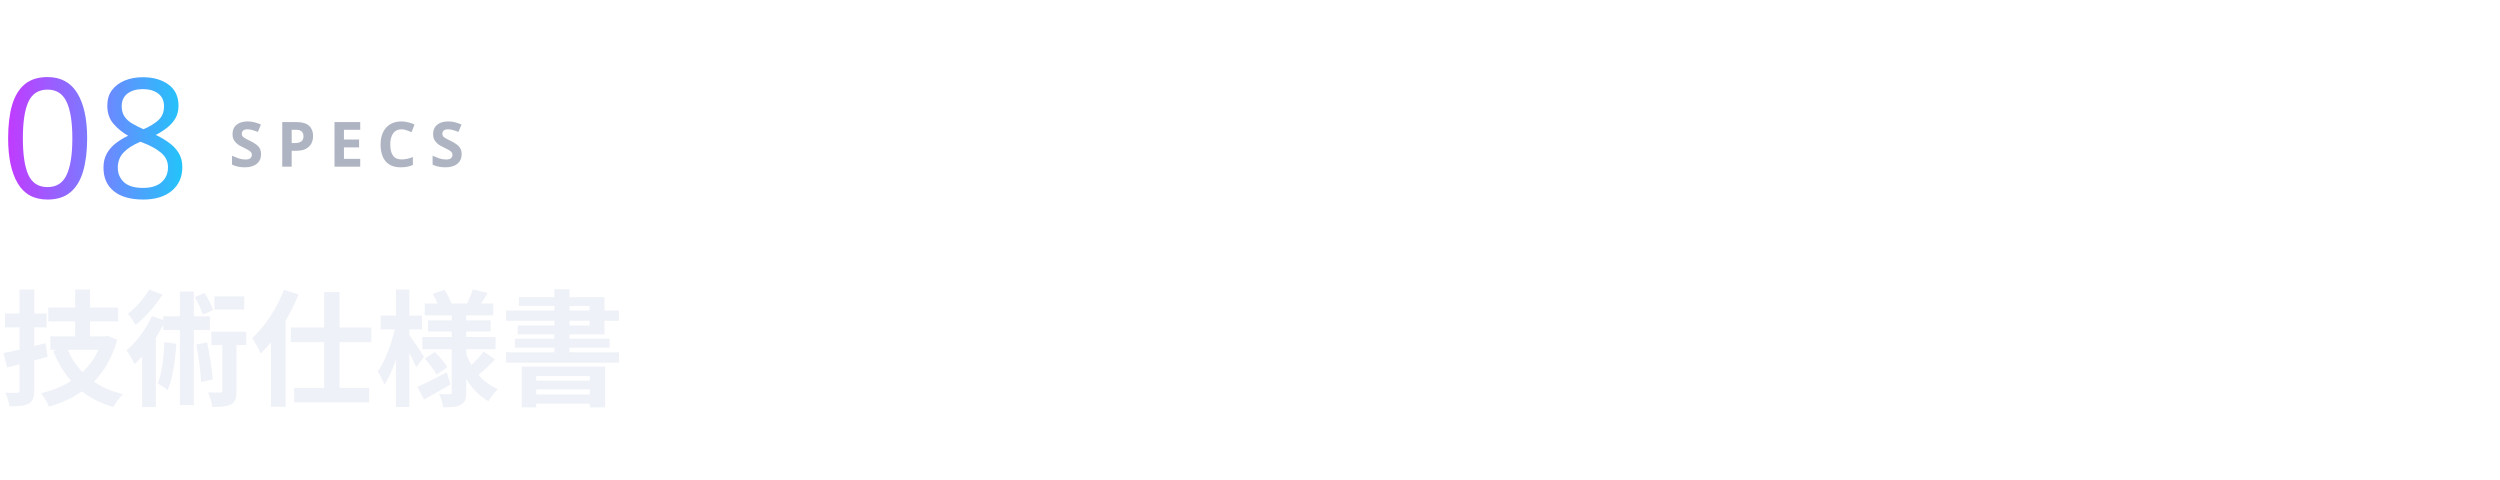
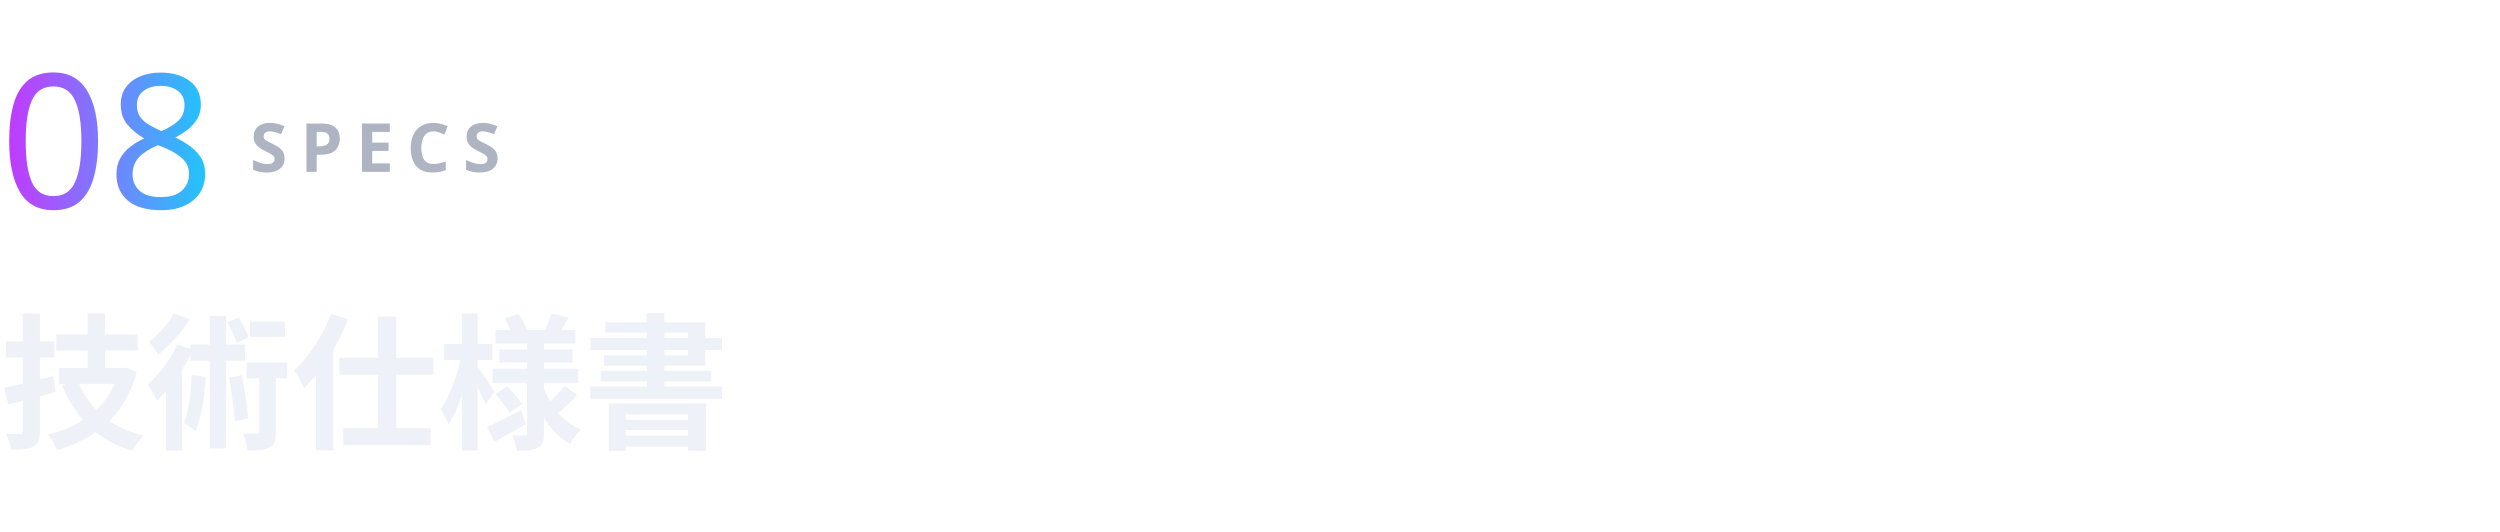
- <svg xmlns="http://www.w3.org/2000/svg" viewBox="0 0 480 92" width="480" height="92" role="img">
+ <svg xmlns="http://www.w3.org/2000/svg" viewBox="0 0 480 102" width="480" height="102" role="img">
  <defs>
    <filter id="glow" x="-30%" y="-30%" width="160%" height="160%">
      <feGaussianBlur stdDeviation="1.6" result="b" />
      <feMerge>
        <feMergeNode in="b" />
        <feMergeNode in="SourceGraphic" />
      </feMerge>
    </filter>
    <linearGradient id="brand" x1="0" y1="0" x2="1" y2="0">
      <stop offset="0" stop-color="#C03BFF" />
      <stop offset=".55" stop-color="#6F86FF" />
      <stop offset="1" stop-color="#22C4FA" />
    </linearGradient>
    <linearGradient id="bg" x1="0" y1="0" x2="1" y2="1">
      <stop offset="0" stop-color="#141827" />
      <stop offset="1" stop-color="#231B35" />
    </linearGradient>
    <style>
.jp{font-family:'Hiragino Sans','Hiragino Kaku Gothic ProN','Yu Gothic UI','Yu Gothic','Meiryo','Noto Sans JP','Noto Sans CJK JP',sans-serif}
.disp{font-family:Impact,Haettenschweiler,'Anton','Arial Narrow Bold','Arial Black',sans-serif}
.gh{font-family:-apple-system,BlinkMacSystemFont,'Segoe UI','Noto Sans',Helvetica,Arial,sans-serif}
.rnd{font-family:RcRounded,'Hiragino Maru Gothic ProN','Yu Gothic UI','Noto Sans JP',sans-serif}
.hand{font-family:RcHand,'Hiragino Maru Gothic ProN','Yu Gothic UI','Noto Sans JP',sans-serif}
.mono{font-family:ui-monospace,SFMono-Regular,'Cascadia Mono',Consolas,'Liberation Mono',monospace}

@keyframes bob{0%,100%{transform:translateY(0)}50%{transform:translateY(-5px)}}
@keyframes blink{0%,90%,100%{transform:scaleY(1)}94%{transform:scaleY(.12)}}
@keyframes flow{to{stroke-dashoffset:-28}}
@keyframes pulse{0%,100%{opacity:.55}50%{opacity:1}}
.bob{animation:bob 2.6s ease-in-out infinite}
.eyes{transform-box:fill-box;transform-origin:center;animation:blink 4.8s infinite}
.flow{stroke-dasharray:6 8;animation:flow 1.1s linear infinite}
.pulse{animation:pulse 2.4s ease-in-out infinite}
@media (prefers-reduced-motion:reduce){.bob,.eyes,.flow,.pulse{animation:none}}
</style>
  </defs>
-   <text x="0" y="38" class="disp" font-size="32" font-weight="400" fill="url(#brand)" text-anchor="start" textLength="34" lengthAdjust="spacingAndGlyphs">08</text>
-   <text x="44" y="32" class="gh" font-size="12" font-weight="600" fill="#AEB4C2" text-anchor="start" letter-spacing="2.5">SPECS</text>
-   <text x="0" y="76" class="gh" font-size="24" font-weight="600" fill="#EEF1F7" text-anchor="start">技術仕様書</text>
+   <text x="0" y="40" class="disp" font-size="36" font-weight="400" fill="url(#brand)" text-anchor="start" textLength="38" lengthAdjust="spacingAndGlyphs">08</text>
+   <text x="48" y="33" class="gh" font-size="13" font-weight="600" fill="#AEB4C2" text-anchor="start" letter-spacing="2.5">SPECS</text>
+   <text x="0" y="84" class="gh" font-size="28" font-weight="600" fill="#EEF1F7" text-anchor="start">技術仕様書</text>
</svg>
